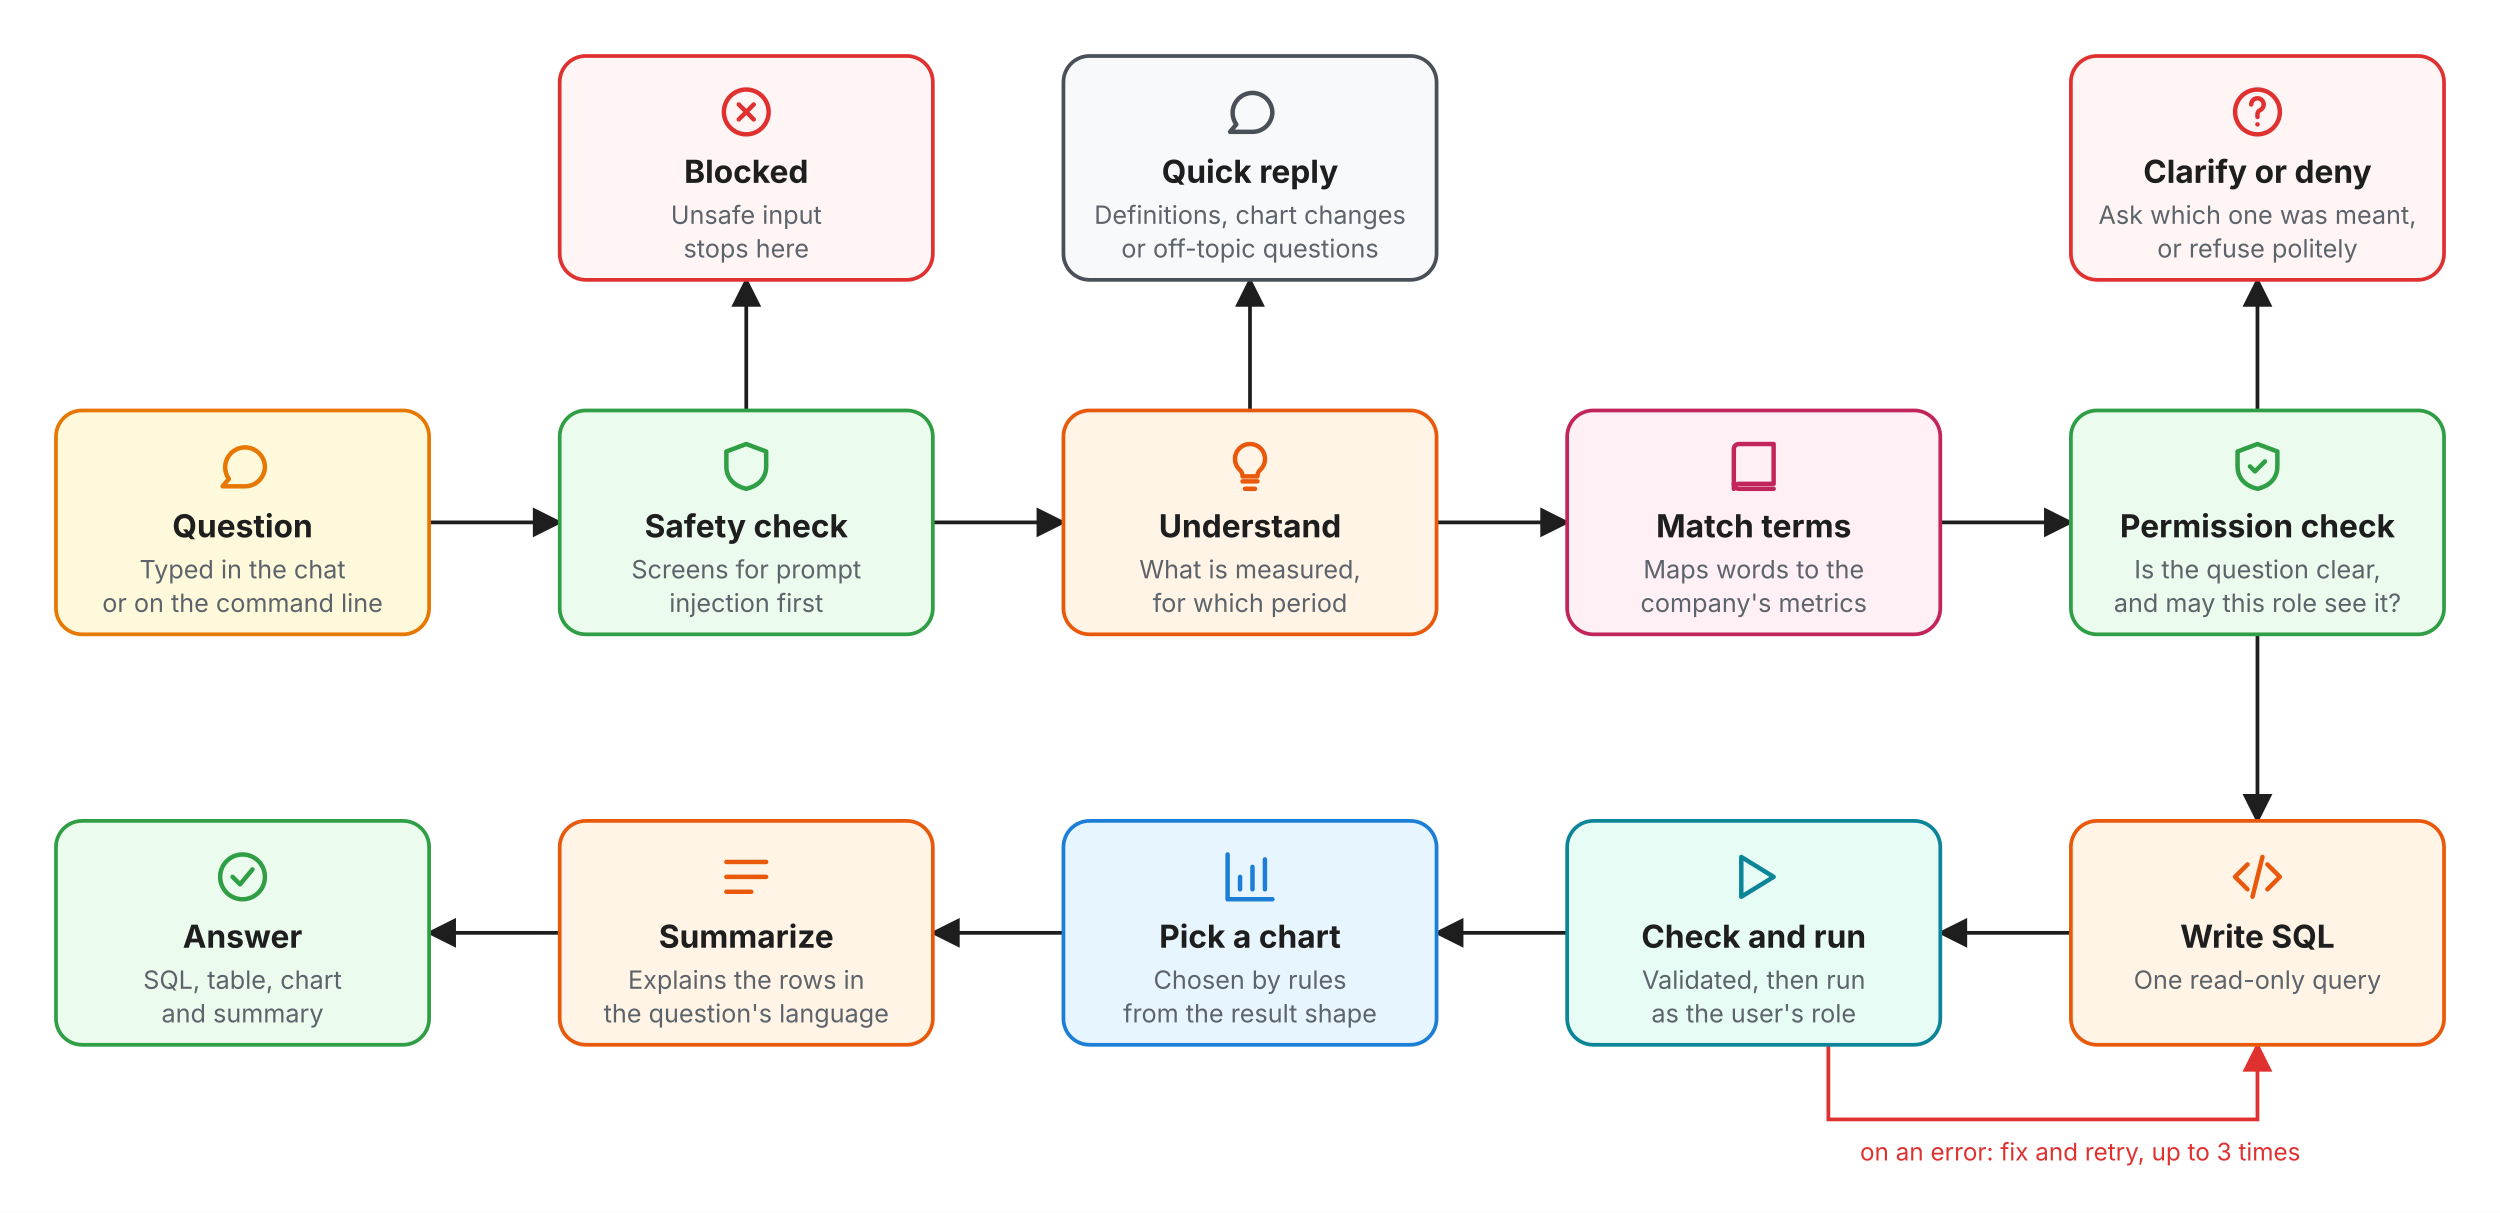
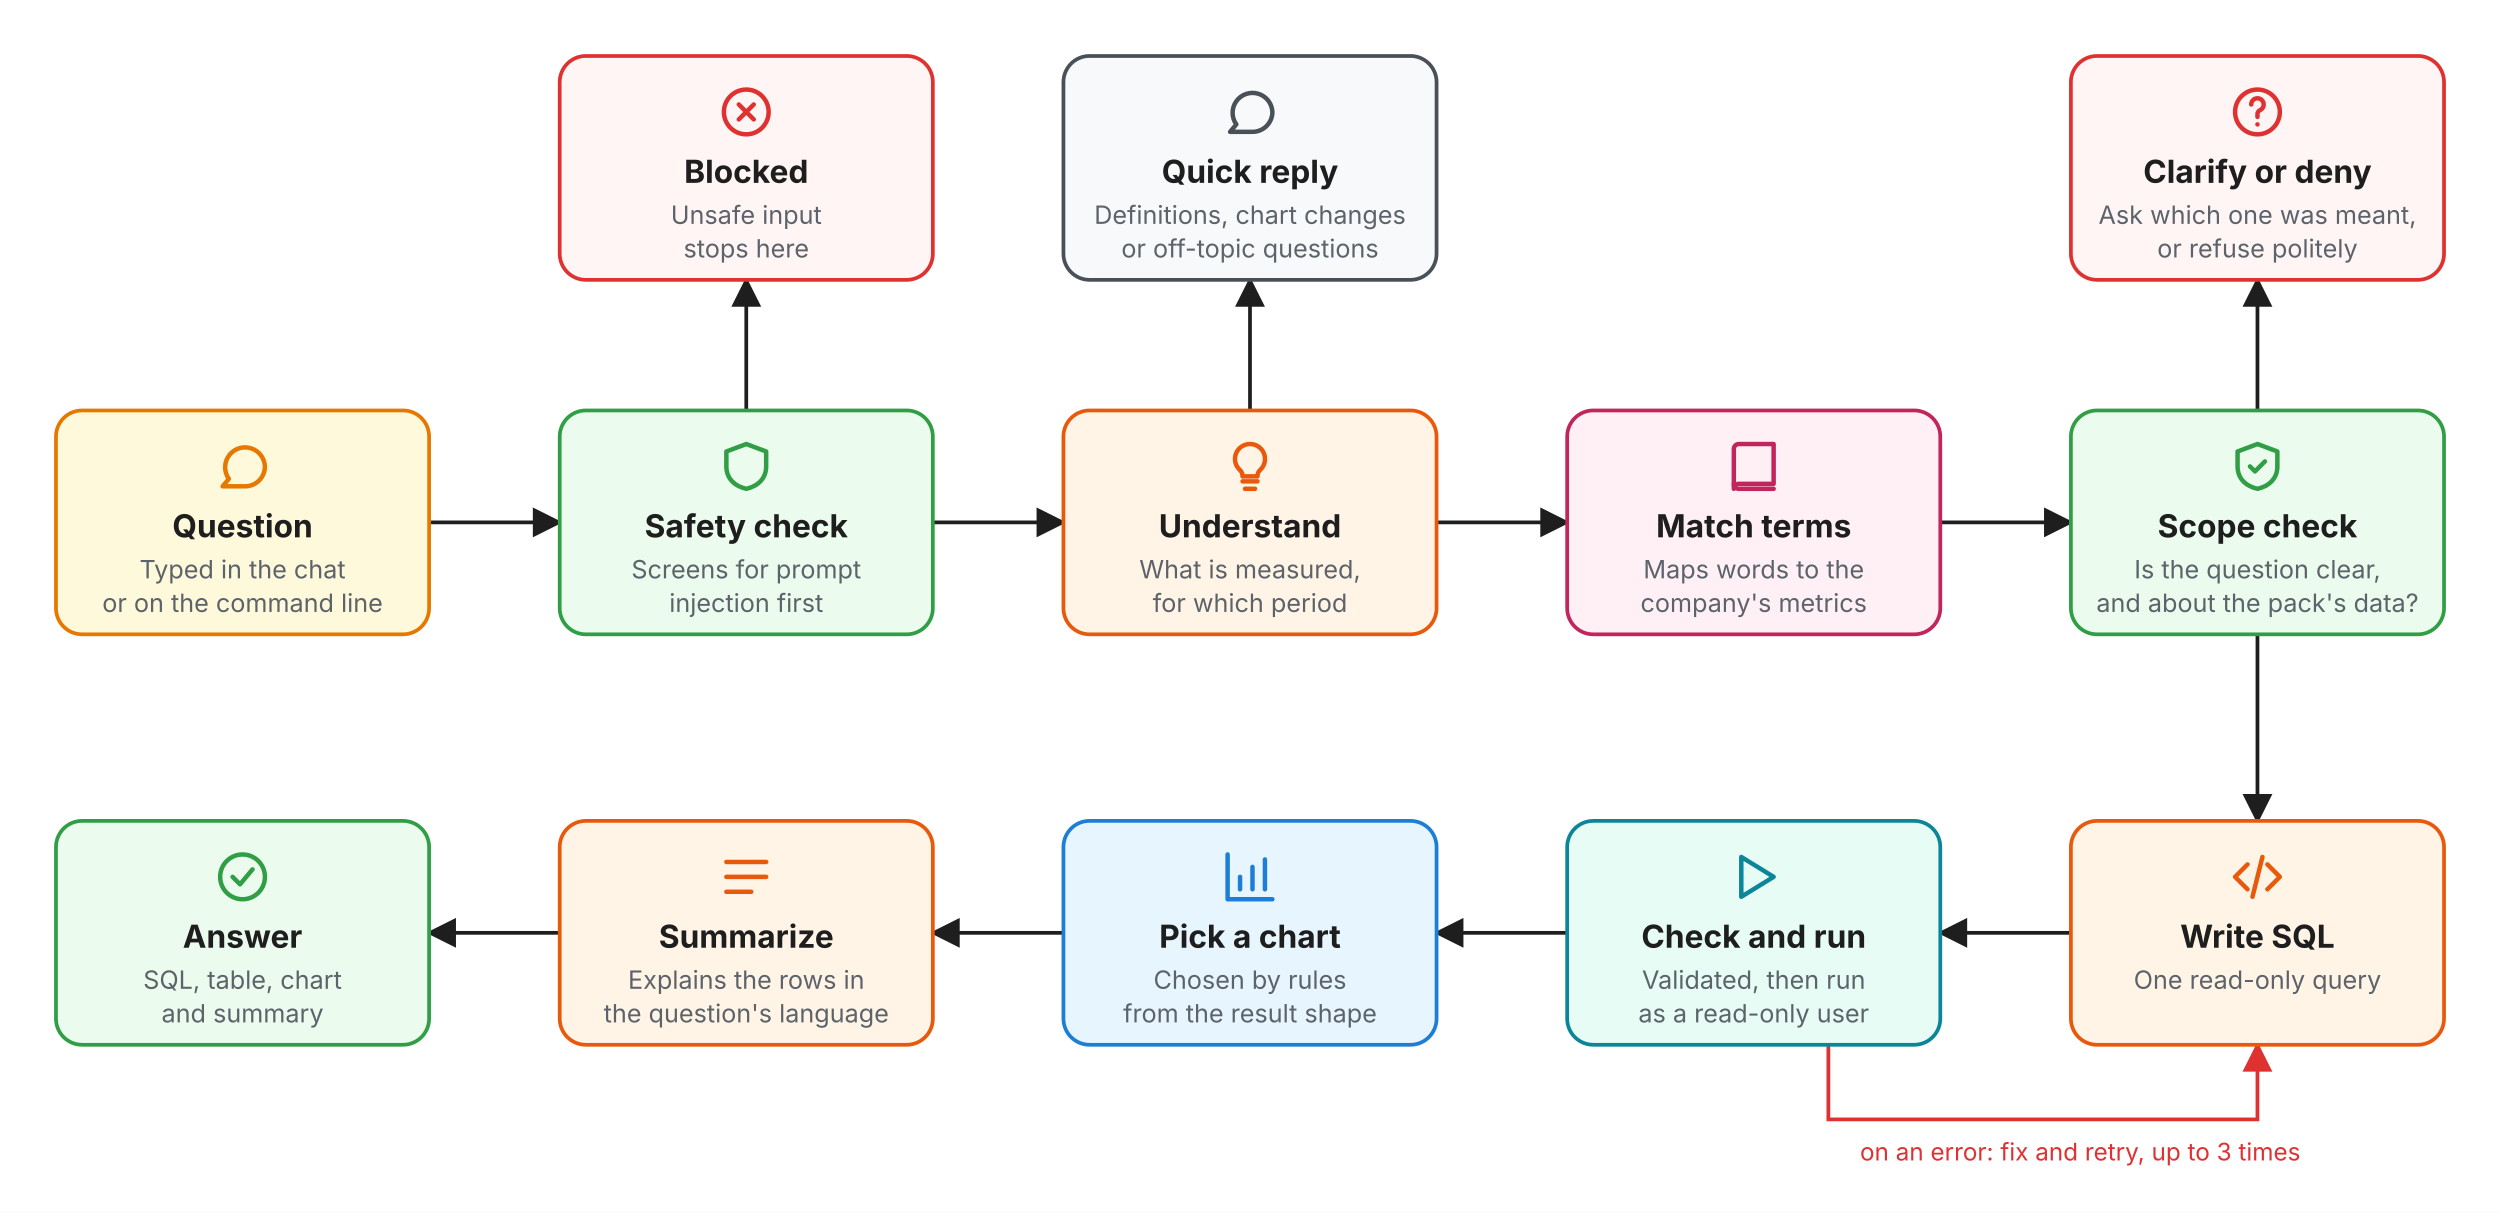
<svg xmlns="http://www.w3.org/2000/svg" width="1340" height="650" viewBox="-30 30 1340 650" font-family="Inter, 'Segoe UI', Helvetica, Arial, sans-serif">
  <rect x="-30" y="30" width="1340" height="650" fill="#ffffff" />
  <defs>
    <marker id="head0" viewBox="0 0 10 10" refX="9" refY="5" markerWidth="8" markerHeight="8" orient="auto-start-reverse">
      <path d="M0,0 L10,5 L0,10 z" fill="#1e1e1e" />
    </marker>
    <marker id="head1" viewBox="0 0 10 10" refX="9" refY="5" markerWidth="8" markerHeight="8" orient="auto-start-reverse">
      <path d="M0,0 L10,5 L0,10 z" fill="#e03131" />
    </marker>
  </defs>
  <polyline points="200,310 270,310" fill="none" stroke="#1e1e1e" stroke-width="2" marker-end="url(#head0)" />
  <polyline points="470,310 540,310" fill="none" stroke="#1e1e1e" stroke-width="2" marker-end="url(#head0)" />
  <polyline points="740,310 810,310" fill="none" stroke="#1e1e1e" stroke-width="2" marker-end="url(#head0)" />
  <polyline points="1010,310 1080,310" fill="none" stroke="#1e1e1e" stroke-width="2" marker-end="url(#head0)" />
  <polyline points="1180,370 1180,470" fill="none" stroke="#1e1e1e" stroke-width="2" marker-end="url(#head0)" />
  <polyline points="1080,530 1010,530" fill="none" stroke="#1e1e1e" stroke-width="2" marker-end="url(#head0)" />
  <polyline points="810,530 740,530" fill="none" stroke="#1e1e1e" stroke-width="2" marker-end="url(#head0)" />
  <polyline points="540,530 470,530" fill="none" stroke="#1e1e1e" stroke-width="2" marker-end="url(#head0)" />
  <polyline points="270,530 200,530" fill="none" stroke="#1e1e1e" stroke-width="2" marker-end="url(#head0)" />
  <polyline points="370,250 370,180" fill="none" stroke="#1e1e1e" stroke-width="2" marker-end="url(#head0)" />
  <polyline points="640,250 640,180" fill="none" stroke="#1e1e1e" stroke-width="2" marker-end="url(#head0)" />
  <polyline points="1180,250 1180,180" fill="none" stroke="#1e1e1e" stroke-width="2" marker-end="url(#head0)" />
  <polyline points="950,590 950,630 1180,630 1180,590" fill="none" stroke="#e03131" stroke-width="2" marker-end="url(#head1)" />
  <rect x="270" y="60" width="200" height="120" rx="14" fill="#fff5f5" stroke="#e03131" stroke-width="2" />
  <svg x="354.0" y="74" width="32" height="32" viewBox="0 0 24 24" fill="none" stroke="#e03131" stroke-width="1.8" stroke-linecap="round" stroke-linejoin="round">
    <circle cx="12" cy="12" r="9" />
    <path d="M9 9l6 6M15 9l-6 6" />
  </svg>
  <text x="370.0" y="128" font-size="17" font-weight="700" fill="#1e1e1e" text-anchor="middle">Blocked</text>
  <text x="370.0" y="150" font-size="13.5" fill="#5c636a" text-anchor="middle">Unsafe input</text>
  <text x="370.0" y="168" font-size="13.5" fill="#5c636a" text-anchor="middle">stops here</text>
  <rect x="540" y="60" width="200" height="120" rx="14" fill="#f8f9fa" stroke="#495057" stroke-width="2" />
  <svg x="624.0" y="74" width="32" height="32" viewBox="0 0 24 24" fill="none" stroke="#495057" stroke-width="1.8" stroke-linecap="round" stroke-linejoin="round">
    <path d="M21 12a8 8 0 0 1-8 8H4l2.5-3A8 8 0 1 1 21 12z" />
  </svg>
  <text x="640.0" y="128" font-size="17" font-weight="700" fill="#1e1e1e" text-anchor="middle">Quick reply</text>
  <text x="640.0" y="150" font-size="13.5" fill="#5c636a" text-anchor="middle">Definitions, chart changes</text>
  <text x="640.0" y="168" font-size="13.5" fill="#5c636a" text-anchor="middle">or off-topic questions</text>
  <rect x="1080" y="60" width="200" height="120" rx="14" fill="#fff5f5" stroke="#e03131" stroke-width="2" />
  <svg x="1164.0" y="74" width="32" height="32" viewBox="0 0 24 24" fill="none" stroke="#e03131" stroke-width="1.8" stroke-linecap="round" stroke-linejoin="round">
    <circle cx="12" cy="12" r="9" />
    <path d="M9.5 9a2.5 2.5 0 1 1 3.5 2.3c-.6.3-1 .9-1 1.6V14M12 17h.01" />
  </svg>
  <text x="1180.0" y="128" font-size="17" font-weight="700" fill="#1e1e1e" text-anchor="middle">Clarify or deny</text>
  <text x="1180.0" y="150" font-size="13.5" fill="#5c636a" text-anchor="middle">Ask which one was meant,</text>
  <text x="1180.0" y="168" font-size="13.5" fill="#5c636a" text-anchor="middle">or refuse politely</text>
  <rect x="0" y="250" width="200" height="120" rx="14" fill="#fff9db" stroke="#e67700" stroke-width="2" />
  <svg x="84.0" y="264" width="32" height="32" viewBox="0 0 24 24" fill="none" stroke="#e67700" stroke-width="1.8" stroke-linecap="round" stroke-linejoin="round">
    <path d="M21 12a8 8 0 0 1-8 8H4l2.5-3A8 8 0 1 1 21 12z" />
  </svg>
  <text x="100.0" y="318" font-size="17" font-weight="700" fill="#1e1e1e" text-anchor="middle">Question</text>
  <text x="100.0" y="340" font-size="13.5" fill="#5c636a" text-anchor="middle">Typed in the chat</text>
  <text x="100.0" y="358" font-size="13.5" fill="#5c636a" text-anchor="middle">or on the command line</text>
  <rect x="270" y="250" width="200" height="120" rx="14" fill="#ebfbee" stroke="#2f9e44" stroke-width="2" />
  <svg x="354.0" y="264" width="32" height="32" viewBox="0 0 24 24" fill="none" stroke="#2f9e44" stroke-width="1.8" stroke-linecap="round" stroke-linejoin="round">
    <path d="M12 3l8 3v6c0 5-3.5 8-8 9-4.5-1-8-4-8-9V6z" />
  </svg>
  <text x="370.0" y="318" font-size="17" font-weight="700" fill="#1e1e1e" text-anchor="middle">Safety check</text>
  <text x="370.0" y="340" font-size="13.5" fill="#5c636a" text-anchor="middle">Screens for prompt</text>
  <text x="370.0" y="358" font-size="13.5" fill="#5c636a" text-anchor="middle">injection first</text>
  <rect x="540" y="250" width="200" height="120" rx="14" fill="#fff4e6" stroke="#e8590c" stroke-width="2" />
  <svg x="624.0" y="264" width="32" height="32" viewBox="0 0 24 24" fill="none" stroke="#e8590c" stroke-width="1.8" stroke-linecap="round" stroke-linejoin="round">
    <path d="M9 18h6M10 21h4" />
    <path d="M12 3a6 6 0 0 0-4 10.5c.7.7 1 1.5 1 2.5h6c0-1 .3-1.8 1-2.5A6 6 0 0 0 12 3z" />
  </svg>
  <text x="640.0" y="318" font-size="17" font-weight="700" fill="#1e1e1e" text-anchor="middle">Understand</text>
  <text x="640.0" y="340" font-size="13.5" fill="#5c636a" text-anchor="middle">What is measured,</text>
  <text x="640.0" y="358" font-size="13.5" fill="#5c636a" text-anchor="middle">for which period</text>
  <rect x="810" y="250" width="200" height="120" rx="14" fill="#fff0f6" stroke="#c2255c" stroke-width="2" />
  <svg x="894.0" y="264" width="32" height="32" viewBox="0 0 24 24" fill="none" stroke="#c2255c" stroke-width="1.8" stroke-linecap="round" stroke-linejoin="round">
    <path d="M4 19V5a2 2 0 0 1 2-2h14v16H6a2 2 0 0 0-2 2z" />
    <path d="M4 19a2 2 0 0 0 2 2h14" />
  </svg>
  <text x="910.0" y="318" font-size="17" font-weight="700" fill="#1e1e1e" text-anchor="middle">Match terms</text>
  <text x="910.0" y="340" font-size="13.5" fill="#5c636a" text-anchor="middle">Maps words to the</text>
  <text x="910.0" y="358" font-size="13.5" fill="#5c636a" text-anchor="middle">company's metrics</text>
  <rect x="1080" y="250" width="200" height="120" rx="14" fill="#ebfbee" stroke="#2f9e44" stroke-width="2" />
  <svg x="1164.0" y="264" width="32" height="32" viewBox="0 0 24 24" fill="none" stroke="#2f9e44" stroke-width="1.8" stroke-linecap="round" stroke-linejoin="round">
    <path d="M12 3l8 3v6c0 5-3.5 8-8 9-4.5-1-8-4-8-9V6z" />
    <path d="M9 12l2 2 4-4" />
  </svg>
-   <text x="1180.0" y="318" font-size="17" font-weight="700" fill="#1e1e1e" text-anchor="middle">Permission check</text>
+   <text x="1180.0" y="318" font-size="17" font-weight="700" fill="#1e1e1e" text-anchor="middle">Scope check</text>
  <text x="1180.0" y="340" font-size="13.5" fill="#5c636a" text-anchor="middle">Is the question clear,</text>
-   <text x="1180.0" y="358" font-size="13.5" fill="#5c636a" text-anchor="middle">and may this role see it?</text>
+   <text x="1180.0" y="358" font-size="13.5" fill="#5c636a" text-anchor="middle">and about the pack's data?</text>
  <rect x="1080" y="470" width="200" height="120" rx="14" fill="#fff4e6" stroke="#e8590c" stroke-width="2" />
  <svg x="1164.0" y="484" width="32" height="32" viewBox="0 0 24 24" fill="none" stroke="#e8590c" stroke-width="1.8" stroke-linecap="round" stroke-linejoin="round">
    <path d="M8 7l-5 5 5 5M16 7l5 5-5 5M14 4l-4 16" />
  </svg>
  <text x="1180.0" y="538" font-size="17" font-weight="700" fill="#1e1e1e" text-anchor="middle">Write SQL</text>
  <text x="1180.0" y="560" font-size="13.5" fill="#5c636a" text-anchor="middle">One read-only query</text>
  <rect x="810" y="470" width="200" height="120" rx="14" fill="#e6fcf5" stroke="#0c8599" stroke-width="2" />
  <svg x="894.0" y="484" width="32" height="32" viewBox="0 0 24 24" fill="none" stroke="#0c8599" stroke-width="1.8" stroke-linecap="round" stroke-linejoin="round">
    <path d="M7 4l13 8-13 8z" />
  </svg>
  <text x="910.0" y="538" font-size="17" font-weight="700" fill="#1e1e1e" text-anchor="middle">Check and run</text>
  <text x="910.0" y="560" font-size="13.5" fill="#5c636a" text-anchor="middle">Validated, then run</text>
-   <text x="910.0" y="578" font-size="13.5" fill="#5c636a" text-anchor="middle">as the user's role</text>
+   <text x="910.0" y="578" font-size="13.5" fill="#5c636a" text-anchor="middle">as a read-only user</text>
  <rect x="540" y="470" width="200" height="120" rx="14" fill="#e7f5ff" stroke="#1c7ed6" stroke-width="2" />
  <svg x="624.0" y="484" width="32" height="32" viewBox="0 0 24 24" fill="none" stroke="#1c7ed6" stroke-width="1.8" stroke-linecap="round" stroke-linejoin="round">
    <path d="M3 3v18h18" />
    <path d="M8 17v-5M13 17V8M18 17V5" />
  </svg>
  <text x="640.0" y="538" font-size="17" font-weight="700" fill="#1e1e1e" text-anchor="middle">Pick a chart</text>
  <text x="640.0" y="560" font-size="13.5" fill="#5c636a" text-anchor="middle">Chosen by rules</text>
  <text x="640.0" y="578" font-size="13.5" fill="#5c636a" text-anchor="middle">from the result shape</text>
  <rect x="270" y="470" width="200" height="120" rx="14" fill="#fff4e6" stroke="#e8590c" stroke-width="2" />
  <svg x="354.0" y="484" width="32" height="32" viewBox="0 0 24 24" fill="none" stroke="#e8590c" stroke-width="1.8" stroke-linecap="round" stroke-linejoin="round">
    <path d="M4 6h16M4 12h16M4 18h10" />
  </svg>
  <text x="370.0" y="538" font-size="17" font-weight="700" fill="#1e1e1e" text-anchor="middle">Summarize</text>
  <text x="370.0" y="560" font-size="13.5" fill="#5c636a" text-anchor="middle">Explains the rows in</text>
  <text x="370.0" y="578" font-size="13.5" fill="#5c636a" text-anchor="middle">the question's language</text>
  <rect x="0" y="470" width="200" height="120" rx="14" fill="#ebfbee" stroke="#2f9e44" stroke-width="2" />
  <svg x="84.0" y="484" width="32" height="32" viewBox="0 0 24 24" fill="none" stroke="#2f9e44" stroke-width="1.8" stroke-linecap="round" stroke-linejoin="round">
    <circle cx="12" cy="12" r="9" />
    <path d="M8 12l3 3 5-6" />
  </svg>
  <text x="100.0" y="538" font-size="17" font-weight="700" fill="#1e1e1e" text-anchor="middle">Answer</text>
  <text x="100.0" y="560" font-size="13.5" fill="#5c636a" text-anchor="middle">SQL, table, chart</text>
  <text x="100.0" y="578" font-size="13.5" fill="#5c636a" text-anchor="middle">and summary</text>
  <text x="1085" y="652" font-size="13" fill="#e03131" text-anchor="middle">on an error: fix and retry, up to 3 times</text>
</svg>
